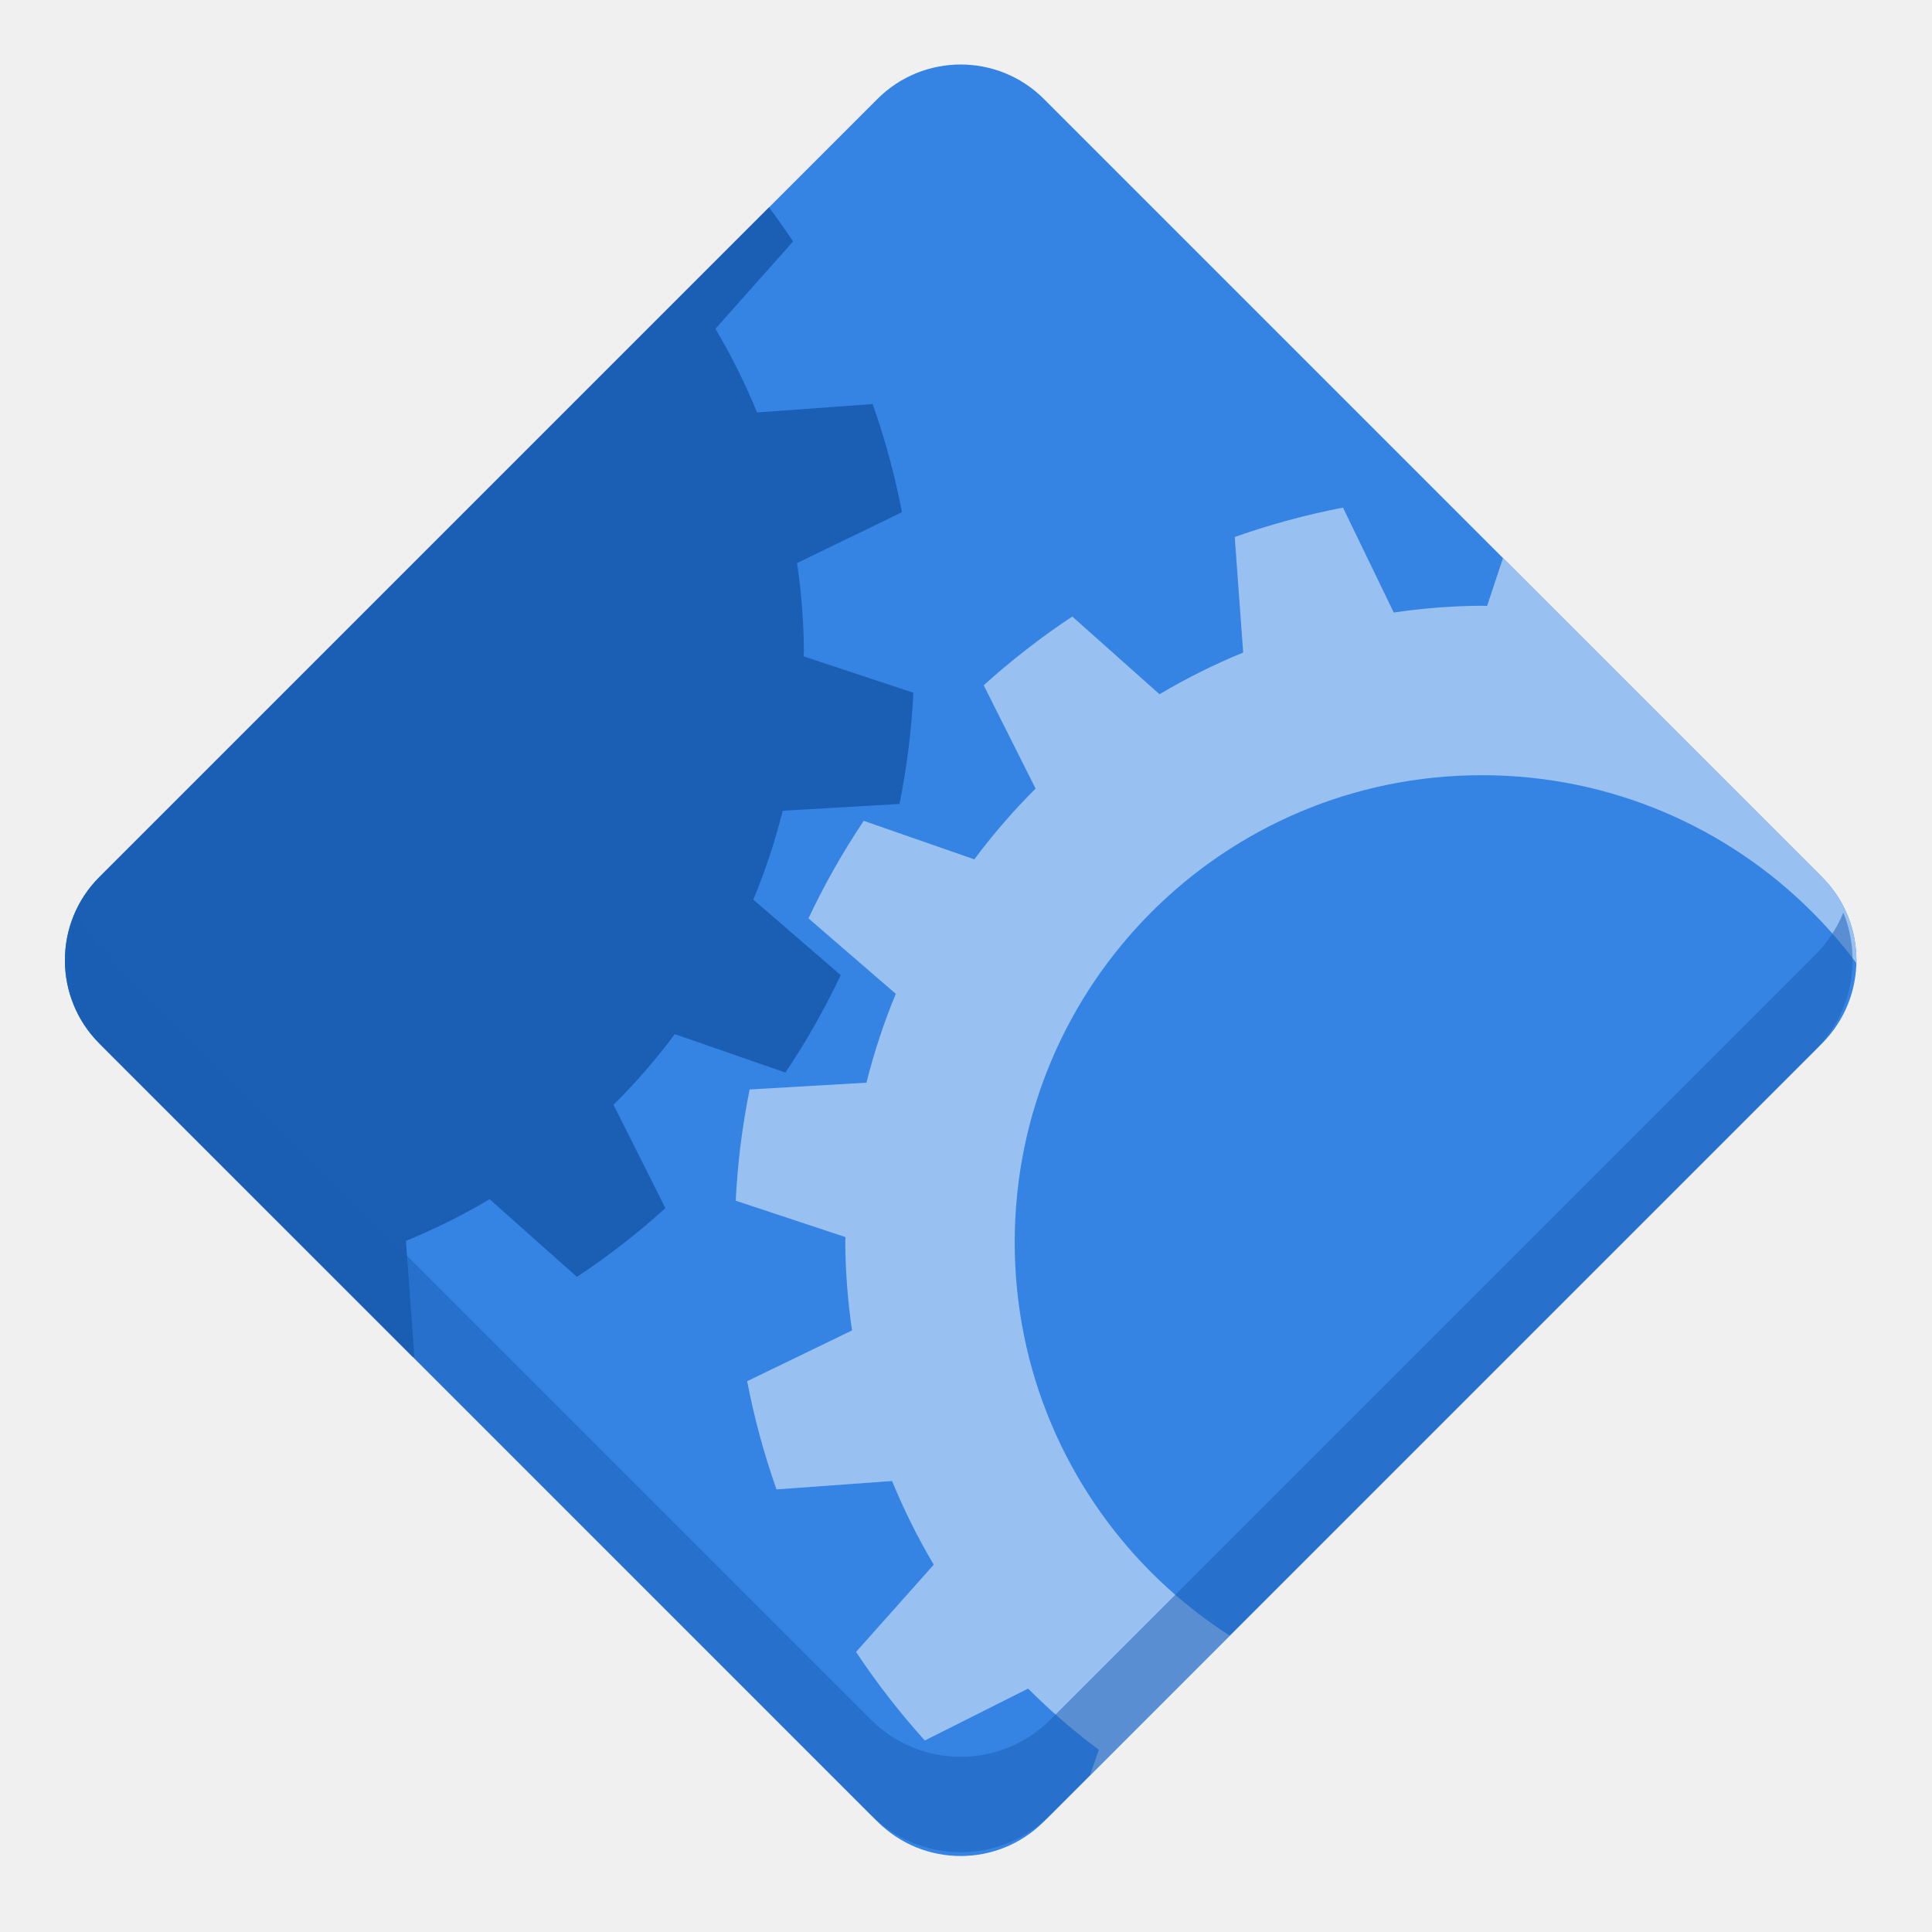
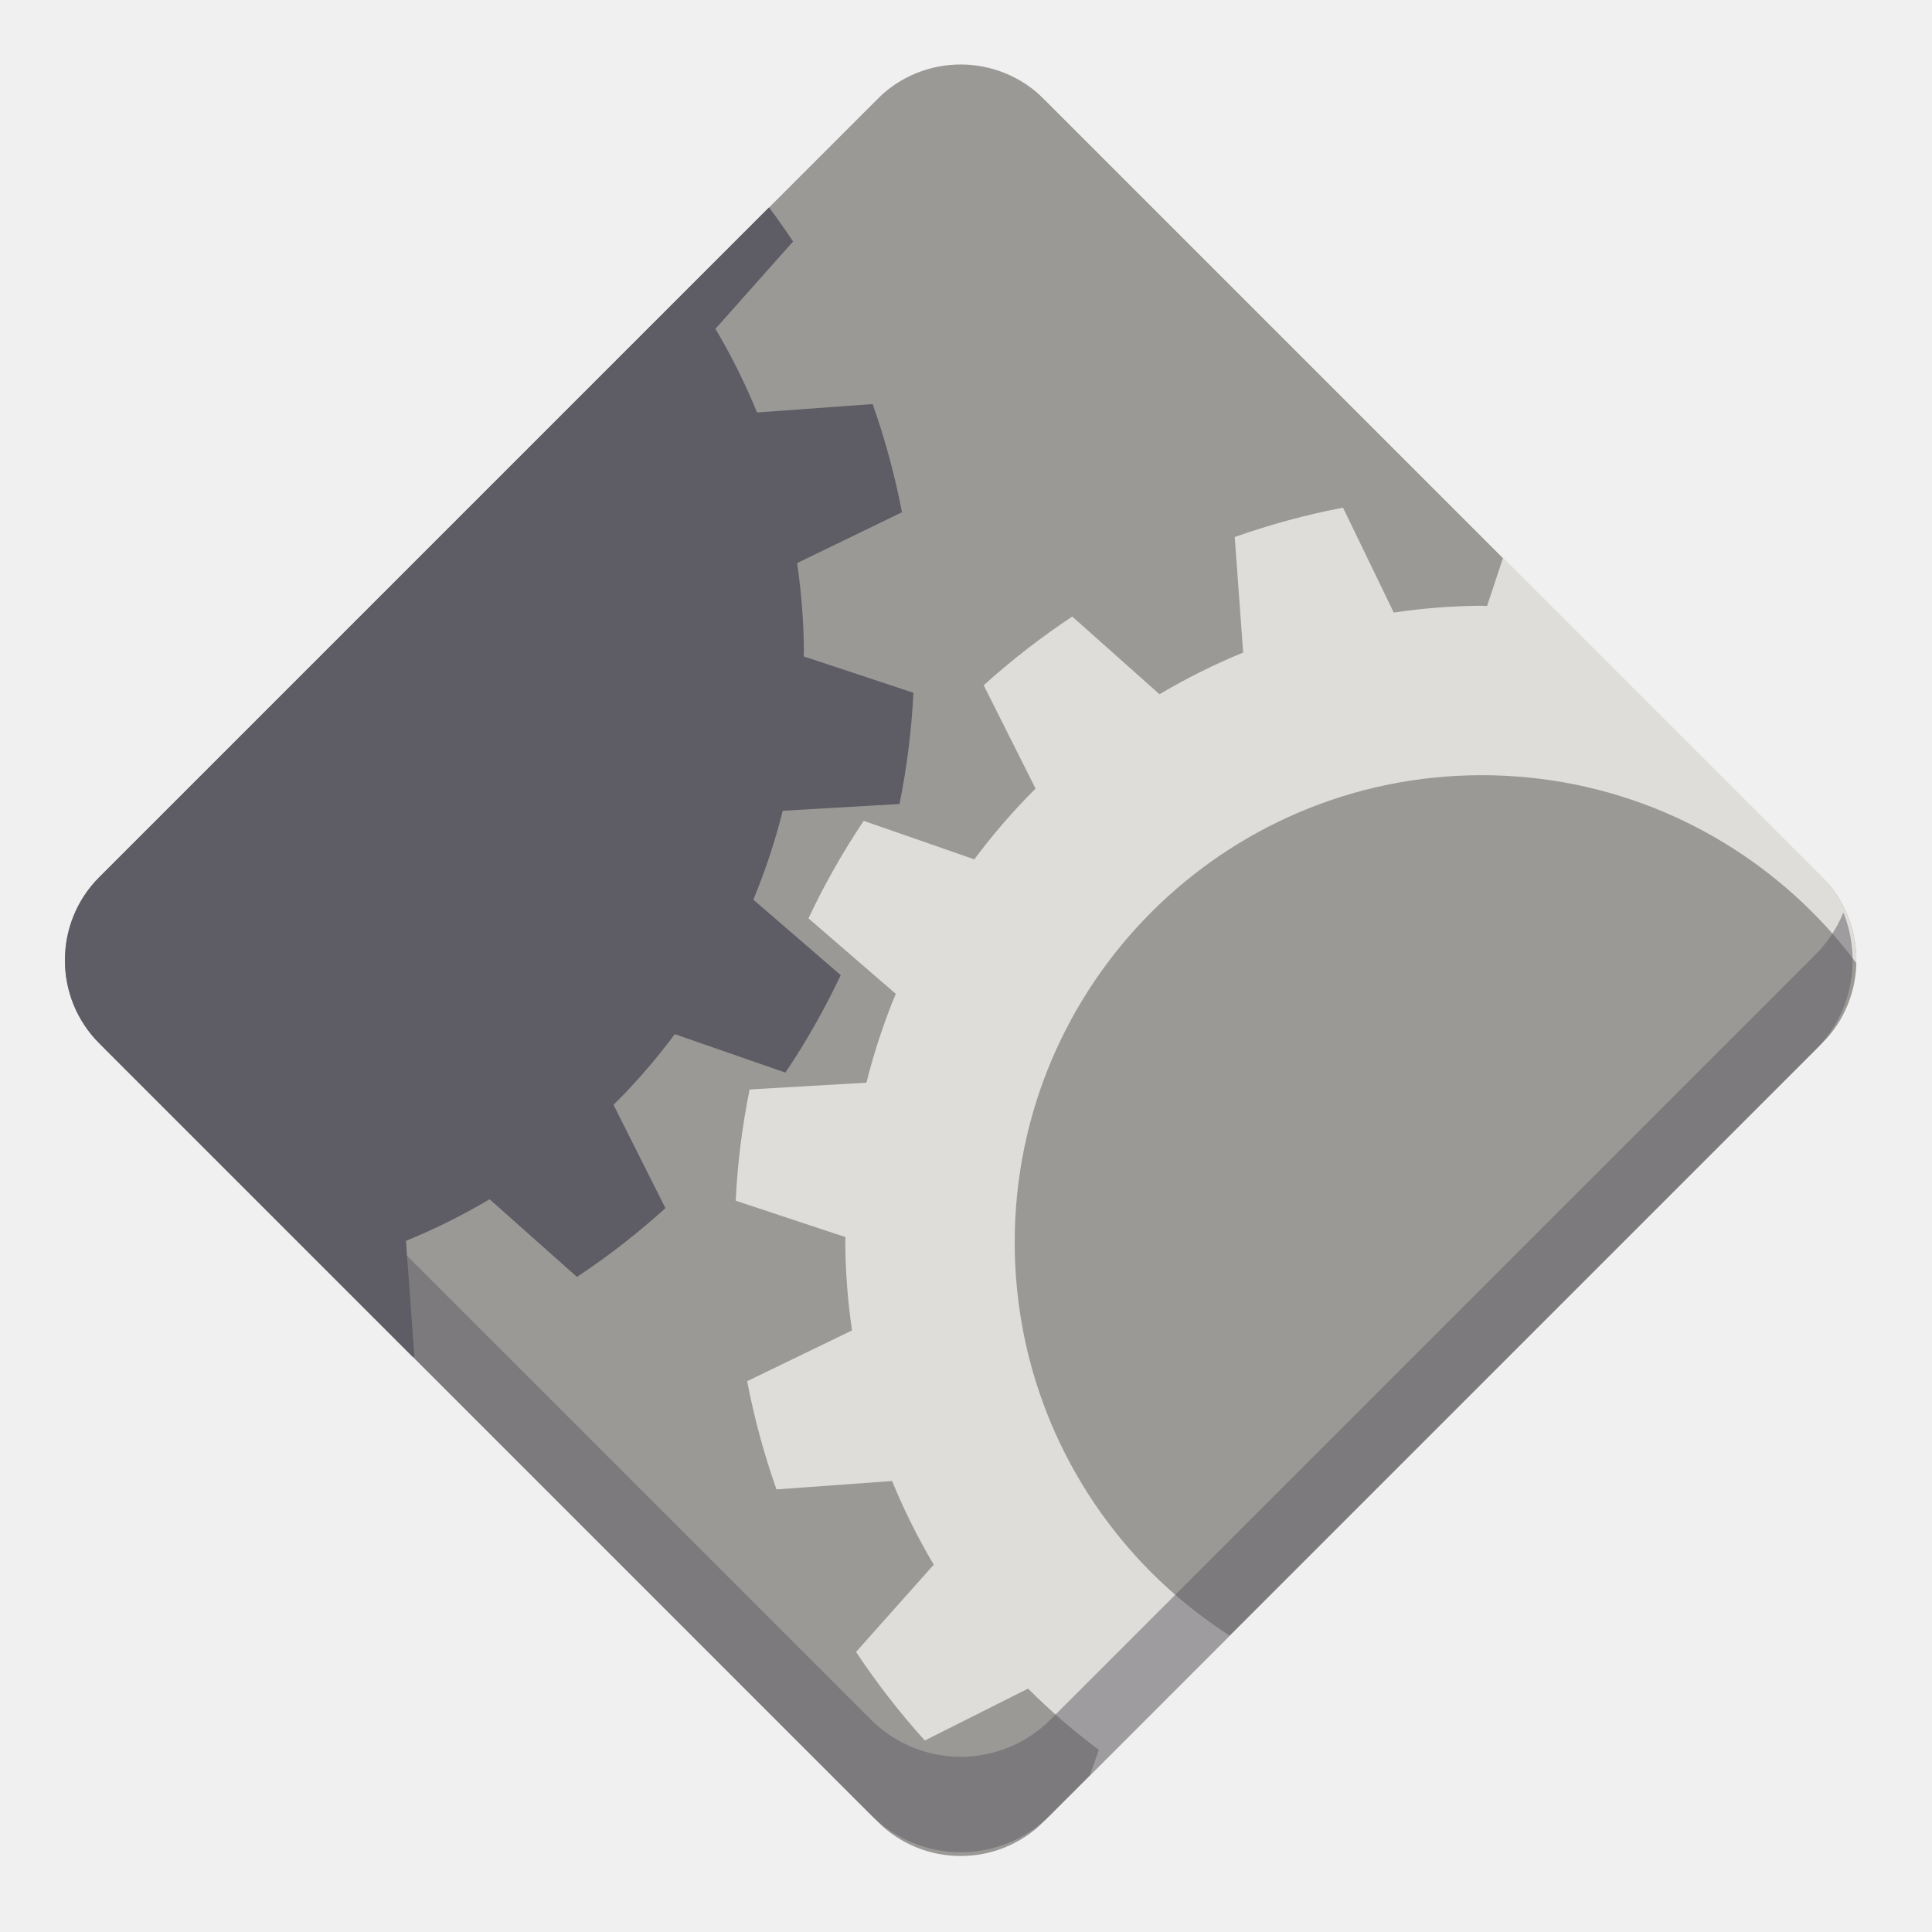
- <svg xmlns="http://www.w3.org/2000/svg" height="128px" viewBox="0 0 128 128" width="128px">
-   <clipPath id="a">
-     <path d="m 4 4 h 119 v 119 h -119 z m 0 0" />
-   </clipPath>
-   <clipPath id="b">
-     <path d="m 69.164 6.559 l 51.543 51.543 c 3.047 3.047 3.047 7.988 0 11.035 l -51.543 51.543 c -3.047 3.047 -7.988 3.047 -11.035 0 l -51.543 -51.543 c -3.047 -3.047 -3.047 -7.988 0 -11.035 l 51.543 -51.543 c 3.047 -3.047 7.988 -3.047 11.035 0 z m 0 0" />
-   </clipPath>
-   <clipPath id="c">
-     <path d="m 48 32 h 75 v 91 h -75 z m 0 0" />
-   </clipPath>
-   <clipPath id="d">
-     <path d="m 69.164 6.559 l 51.543 51.543 c 3.047 3.047 3.047 7.988 0 11.035 l -51.543 51.543 c -3.047 3.047 -7.988 3.047 -11.035 0 l -51.543 -51.543 c -3.047 -3.047 -3.047 -7.988 0 -11.035 l 51.543 -51.543 c 3.047 -3.047 7.988 -3.047 11.035 0 z m 0 0" />
-   </clipPath>
-   <clipPath id="e">
-     <path d="m 4 4 h 57 v 89 h -57 z m 0 0" />
-   </clipPath>
-   <clipPath id="f">
-     <path d="m 69.164 6.559 l 51.543 51.543 c 3.047 3.047 3.047 7.988 0 11.035 l -51.543 51.543 c -3.047 3.047 -7.988 3.047 -11.035 0 l -51.543 -51.543 c -3.047 -3.047 -3.047 -7.988 0 -11.035 l 51.543 -51.543 c 3.047 -3.047 7.988 -3.047 11.035 0 z m 0 0" />
-   </clipPath>
-   <g clip-path="url(#a)">
-     <g clip-path="url(#b)">
-       <path d="m 65.137 2.531 l 59.598 59.598 c 0.824 0.824 0.824 2.156 0 2.98 l -59.598 59.598 c -0.824 0.824 -2.156 0.824 -2.98 0 l -59.598 -59.598 c -0.824 -0.824 -0.824 -2.156 0 -2.98 l 59.598 -59.598 c 0.824 -0.824 2.156 -0.824 2.98 0 z m 0 0" fill="#3584e4" />
+ <svg xmlns="http://www.w3.org/2000/svg" width="128" height="128" viewBox="0 0 128 128" fill="none">
+   <mask id="mask0_25_2" style="mask-type:luminance" maskUnits="userSpaceOnUse" x="4" y="4" width="119" height="119">
+     <path d="M4 4H123V123H4V4Z" fill="white" />
+   </mask>
+   <g mask="url(#mask0_25_2)">
+     <mask id="mask1_25_2" style="mask-type:luminance" maskUnits="userSpaceOnUse" x="4" y="4" width="119" height="119">
+       <path d="M69.164 6.559L120.707 58.102C123.754 61.148 123.754 66.09 120.707 69.137L69.164 120.68C66.117 123.727 61.176 123.727 58.129 120.68L6.586 69.137C3.539 66.09 3.539 61.148 6.586 58.102L58.129 6.559C61.176 3.512 66.117 3.512 69.164 6.559Z" fill="white" />
+     </mask>
+     <g mask="url(#mask1_25_2)">
+       <path d="M65.137 2.531L124.734 62.129C125.559 62.953 125.559 64.285 124.734 65.109L65.137 124.707C64.312 125.531 62.98 125.531 62.156 124.707L2.559 65.109C1.734 64.285 1.734 62.953 2.559 62.129L62.156 2.531C62.98 1.707 64.312 1.707 65.137 2.531Z" fill="#9A9996" />
    </g>
  </g>
-   <g clip-path="url(#c)">
-     <g clip-path="url(#d)">
-       <path d="m 100.934 32.875 l -2.41 7.273 c -0.117 -0.008 -0.23 -0.012 -0.348 -0.016 c -1.953 0.012 -3.902 0.164 -5.836 0.449 l -3.363 -6.949 c -2.438 0.469 -4.832 1.117 -7.172 1.945 l 0.559 7.656 c -1.91 0.781 -3.766 1.707 -5.543 2.762 l -5.781 -5.148 c -2.066 1.371 -4.027 2.891 -5.867 4.555 l 3.438 6.844 c -1.465 1.461 -2.82 3.027 -4.059 4.688 l -7.328 -2.551 c -1.379 2.059 -2.605 4.219 -3.66 6.461 l 5.785 5 c -0.793 1.91 -1.441 3.879 -1.945 5.887 l -7.738 0.449 c -0.492 2.43 -0.801 4.895 -0.922 7.371 l 7.273 2.41 c -0.004 0.113 -0.012 0.23 -0.016 0.348 c 0.016 1.953 0.164 3.902 0.449 5.836 l -6.949 3.363 c 0.469 2.434 1.117 4.832 1.945 7.168 l 7.656 -0.555 c 0.785 1.91 1.707 3.766 2.762 5.543 l -5.148 5.781 c 1.371 2.066 2.895 4.027 4.555 5.867 l 6.844 -3.438 c 1.461 1.465 3.027 2.82 4.688 4.055 l -2.547 7.332 c 2.055 1.379 4.215 2.602 6.457 3.66 l 5 -5.785 c 1.914 0.793 3.879 1.441 5.887 1.945 l 0.453 7.738 c 2.43 0.488 4.891 0.797 7.367 0.922 l 2.41 -7.273 c 0.117 0.004 0.23 0.012 0.348 0.016 c 1.953 -0.016 3.902 -0.164 5.836 -0.449 l 3.363 6.949 c 2.434 -0.469 4.832 -1.117 7.168 -1.945 l -0.555 -7.656 c 1.91 -0.785 3.766 -1.707 5.543 -2.762 l 5.781 5.145 c 2.066 -1.367 4.027 -2.891 5.867 -4.551 l -3.438 -6.848 c 1.465 -1.457 2.82 -3.023 4.055 -4.684 l 7.332 2.547 c 1.379 -2.059 2.602 -4.215 3.66 -6.457 l -5.785 -5 c 0.793 -1.914 1.441 -3.879 1.945 -5.887 l 7.738 -0.453 c 0.492 -2.43 0.797 -4.891 0.922 -7.367 l -7.273 -2.41 c 0.004 -0.117 0.012 -0.23 0.016 -0.348 c -0.016 -1.953 -0.164 -3.902 -0.449 -5.836 l 6.949 -3.363 c -0.469 -2.438 -1.117 -4.832 -1.945 -7.172 l -7.656 0.559 c -0.785 -1.914 -1.707 -3.766 -2.762 -5.543 l 5.145 -5.781 c -1.367 -2.066 -2.891 -4.027 -4.551 -5.867 l -6.848 3.438 c -1.457 -1.465 -3.023 -2.82 -4.684 -4.059 l 2.547 -7.328 c -2.059 -1.379 -4.215 -2.605 -6.457 -3.66 l -5 5.785 c -1.914 -0.793 -3.879 -1.441 -5.887 -1.945 l -0.453 -7.738 c -2.43 -0.492 -4.891 -0.801 -7.367 -0.922 z m -2.758 18.484 c 17.094 0 30.949 13.855 30.949 30.949 s -13.855 30.949 -30.949 30.949 s -30.949 -13.855 -30.949 -30.949 s 13.855 -30.949 30.949 -30.949 z m 0 0" fill="#98c1f1" />
+   <mask id="mask2_25_2" style="mask-type:luminance" maskUnits="userSpaceOnUse" x="48" y="32" width="75" height="91">
+     <path d="M48 32H123V123H48V32Z" fill="white" />
+   </mask>
+   <g mask="url(#mask2_25_2)">
+     <mask id="mask3_25_2" style="mask-type:luminance" maskUnits="userSpaceOnUse" x="4" y="4" width="119" height="119">
+       <path d="M69.164 6.559L120.707 58.102C123.754 61.148 123.754 66.09 120.707 69.137L69.164 120.68C66.117 123.727 61.176 123.727 58.129 120.68L6.586 69.137C3.539 66.09 3.539 61.148 6.586 58.102L58.129 6.559C61.176 3.512 66.117 3.512 69.164 6.559Z" fill="white" />
+     </mask>
+     <g mask="url(#mask3_25_2)">
+       <path d="M100.934 32.875L98.523 40.148C98.406 40.141 98.293 40.137 98.176 40.133C96.223 40.145 94.273 40.297 92.34 40.582L88.977 33.633C86.539 34.102 84.144 34.75 81.805 35.578L82.363 43.234C80.453 44.016 78.598 44.941 76.82 45.996L71.039 40.848C68.973 42.219 67.012 43.738 65.172 45.402L68.609 52.246C67.144 53.707 65.789 55.273 64.551 56.934L57.223 54.383C55.844 56.441 54.617 58.602 53.562 60.844L59.348 65.844C58.555 67.754 57.906 69.723 57.402 71.731L49.664 72.18C49.172 74.609 48.863 77.074 48.742 79.551L56.016 81.961C56.012 82.074 56.004 82.191 56 82.309C56.016 84.262 56.164 86.211 56.449 88.144L49.5 91.508C49.969 93.941 50.617 96.34 51.445 98.676L59.102 98.121C59.887 100.031 60.809 101.887 61.863 103.664L56.715 109.445C58.086 111.512 59.609 113.473 61.27 115.312L68.113 111.875C69.574 113.34 71.141 114.695 72.801 115.93L70.254 123.262C72.309 124.641 74.469 125.863 76.711 126.922L81.711 121.137C83.625 121.93 85.59 122.578 87.598 123.082L88.051 130.82C90.481 131.309 92.941 131.617 95.418 131.742L97.828 124.469C97.945 124.473 98.059 124.48 98.176 124.484C100.129 124.469 102.078 124.32 104.012 124.035L107.375 130.984C109.809 130.516 112.207 129.867 114.543 129.039L113.988 121.383C115.898 120.598 117.754 119.676 119.531 118.621L125.312 123.766C127.379 122.398 129.34 120.875 131.18 119.215L127.742 112.367C129.207 110.91 130.562 109.344 131.797 107.684L139.129 110.23C140.508 108.172 141.73 106.016 142.789 103.773L137.004 98.773C137.797 96.859 138.445 94.894 138.949 92.887L146.688 92.434C147.18 90.004 147.484 87.543 147.609 85.066L140.336 82.656C140.34 82.539 140.348 82.426 140.352 82.309C140.336 80.356 140.187 78.406 139.902 76.473L146.852 73.109C146.383 70.672 145.734 68.277 144.906 65.938L137.25 66.496C136.465 64.582 135.543 62.73 134.488 60.953L139.633 55.172C138.266 53.105 136.742 51.145 135.082 49.305L128.234 52.742C126.777 51.277 125.211 49.922 123.551 48.684L126.098 41.355C124.039 39.977 121.883 38.75 119.641 37.695L114.641 43.48C112.727 42.688 110.762 42.039 108.754 41.535L108.301 33.797C105.871 33.305 103.41 32.996 100.934 32.875ZM98.176 51.359C115.27 51.359 129.125 65.215 129.125 82.309C129.125 99.402 115.27 113.258 98.176 113.258C81.082 113.258 67.227 99.402 67.227 82.309C67.227 65.215 81.082 51.359 98.176 51.359Z" fill="#DEDDDA" />
    </g>
  </g>
-   <g clip-path="url(#e)">
-     <g clip-path="url(#f)">
-       <path d="m 13.844 -6.293 l -2.414 7.273 c -0.113 -0.008 -0.23 -0.012 -0.348 -0.02 c -1.953 0.016 -3.902 0.168 -5.832 0.453 l -3.367 -6.949 c -2.434 0.469 -4.832 1.117 -7.168 1.945 l 0.559 7.656 c -1.914 0.781 -3.766 1.703 -5.543 2.758 l -5.785 -5.145 c -2.066 1.371 -4.027 2.891 -5.867 4.555 l 3.438 6.844 c -1.465 1.461 -2.82 3.027 -4.055 4.684 l -7.328 -2.547 c -1.383 2.059 -2.605 4.219 -3.664 6.461 l 5.789 5 c -0.793 1.91 -1.445 3.879 -1.949 5.887 l -7.738 0.449 c -0.488 2.43 -0.797 4.895 -0.918 7.367 l 7.273 2.414 c -0.008 0.113 -0.012 0.23 -0.02 0.348 c 0.016 1.953 0.168 3.902 0.453 5.832 l -6.949 3.367 c 0.465 2.434 1.117 4.832 1.941 7.168 l 7.66 -0.559 c 0.781 1.914 1.703 3.766 2.758 5.543 l -5.145 5.785 c 1.367 2.066 2.891 4.027 4.555 5.867 l 6.844 -3.438 c 1.461 1.465 3.027 2.82 4.684 4.055 l -2.547 7.328 c 2.059 1.383 4.219 2.605 6.457 3.664 l 5.004 -5.785 c 1.91 0.789 3.879 1.441 5.887 1.945 l 0.449 7.738 c 2.43 0.488 4.891 0.797 7.367 0.918 l 2.41 -7.273 c 0.117 0.008 0.234 0.016 0.348 0.02 c 1.953 -0.016 3.902 -0.168 5.836 -0.453 l 3.367 6.949 c 2.434 -0.465 4.828 -1.117 7.168 -1.941 l -0.559 -7.66 c 1.914 -0.781 3.766 -1.703 5.543 -2.758 l 5.785 5.145 c 2.066 -1.367 4.027 -2.891 5.863 -4.555 l -3.438 -6.844 c 1.469 -1.461 2.824 -3.023 4.059 -4.684 l 7.328 2.547 c 1.383 -2.059 2.605 -4.219 3.664 -6.457 l -5.789 -5 c 0.793 -1.914 1.445 -3.883 1.949 -5.891 l 7.734 -0.449 c 0.492 -2.43 0.801 -4.891 0.922 -7.367 l -7.273 -2.41 c 0.008 -0.117 0.012 -0.234 0.02 -0.348 c -0.016 -1.953 -0.168 -3.902 -0.453 -5.836 l 6.949 -3.367 c -0.469 -2.434 -1.117 -4.828 -1.941 -7.168 l -7.66 0.559 c -0.781 -1.914 -1.703 -3.766 -2.758 -5.543 l 5.145 -5.785 c -1.371 -2.066 -2.891 -4.027 -4.555 -5.863 l -6.844 3.438 c -1.461 -1.465 -3.027 -2.824 -4.684 -4.059 l 2.547 -7.328 c -2.059 -1.379 -4.219 -2.605 -6.461 -3.664 l -5 5.789 c -1.91 -0.793 -3.879 -1.445 -5.887 -1.949 l -0.449 -7.734 c -2.43 -0.492 -4.895 -0.801 -7.367 -0.922 z m 0 0" fill="#1a5fb4" />
+   <mask id="mask4_25_2" style="mask-type:luminance" maskUnits="userSpaceOnUse" x="4" y="4" width="57" height="89">
+     <path d="M4 4H61V93H4V4Z" fill="white" />
+   </mask>
+   <g mask="url(#mask4_25_2)">
+     <mask id="mask5_25_2" style="mask-type:luminance" maskUnits="userSpaceOnUse" x="4" y="4" width="119" height="119">
+       <path d="M69.164 6.559L120.707 58.102C123.754 61.148 123.754 66.09 120.707 69.137L69.164 120.68C66.117 123.727 61.176 123.727 58.129 120.68L6.586 69.137C3.539 66.09 3.539 61.148 6.586 58.102L58.129 6.559C61.176 3.512 66.117 3.512 69.164 6.559Z" fill="white" />
+     </mask>
+     <g mask="url(#mask5_25_2)">
+       <path d="M13.844 -6.293L11.43 0.98C11.316 0.973 11.199 0.969 11.082 0.961C9.129 0.977 7.18 1.129 5.25 1.414L1.883 -5.535C-0.551 -5.066 -2.949 -4.418 -5.285 -3.59L-4.727 4.066C-6.641 4.848 -8.492 5.77 -10.27 6.824L-16.055 1.68C-18.121 3.051 -20.082 4.57 -21.922 6.234L-18.484 13.078C-19.949 14.539 -21.305 16.105 -22.539 17.762L-29.867 15.215C-31.25 17.273 -32.473 19.434 -33.531 21.676L-27.742 26.676C-28.535 28.586 -29.188 30.555 -29.691 32.562L-37.43 33.012C-37.918 35.441 -38.227 37.906 -38.348 40.379L-31.074 42.793C-31.082 42.906 -31.086 43.023 -31.094 43.141C-31.078 45.094 -30.926 47.043 -30.641 48.973L-37.59 52.34C-37.125 54.773 -36.473 57.172 -35.648 59.508L-27.988 58.949C-27.207 60.863 -26.285 62.715 -25.23 64.492L-30.375 70.277C-29.008 72.344 -27.484 74.305 -25.82 76.144L-18.977 72.707C-17.516 74.172 -15.949 75.527 -14.293 76.762L-16.84 84.09C-14.781 85.473 -12.621 86.695 -10.383 87.754L-5.379 81.969C-3.469 82.758 -1.5 83.41 0.508 83.914L0.957 91.652C3.387 92.141 5.848 92.449 8.324 92.57L10.734 85.297C10.852 85.305 10.969 85.312 11.082 85.316C13.035 85.301 14.984 85.148 16.918 84.863L20.285 91.812C22.719 91.348 25.113 90.695 27.453 89.871L26.895 82.211C28.809 81.43 30.66 80.508 32.438 79.453L38.223 84.598C40.289 83.231 42.25 81.707 44.086 80.043L40.648 73.199C42.117 71.738 43.473 70.176 44.707 68.516L52.035 71.062C53.418 69.004 54.641 66.844 55.699 64.606L49.91 59.605C50.703 57.691 51.355 55.723 51.859 53.715L59.594 53.266C60.086 50.836 60.395 48.375 60.516 45.898L53.242 43.488C53.25 43.371 53.254 43.254 53.262 43.141C53.246 41.188 53.094 39.238 52.809 37.305L59.758 33.938C59.289 31.504 58.641 29.109 57.816 26.77L50.156 27.328C49.375 25.414 48.453 23.562 47.398 21.785L52.543 16C51.172 13.934 49.652 11.973 47.988 10.137L41.145 13.574C39.684 12.109 38.117 10.75 36.461 9.516L39.008 2.188C36.949 0.809 34.789 -0.418 32.547 -1.477L27.547 4.312C25.637 3.52 23.668 2.867 21.66 2.363L21.211 -5.371C18.781 -5.863 16.316 -6.172 13.844 -6.293Z" fill="#5E5C64" />
    </g>
  </g>
-   <path d="m 5.168 60.457 c -1.234 3.043 -0.613 6.645 1.859 9.117 l 50.66 50.664 c 3.301 3.301 8.617 3.301 11.918 0 l 50.66 -50.664 c 2.473 -2.473 3.094 -6.074 1.859 -9.117 c -0.41 1.02 -1.031 1.973 -1.859 2.801 l -50.66 50.66 c -3.301 3.301 -8.617 3.301 -11.918 0 l -50.66 -50.66 c -0.828 -0.828 -1.449 -1.781 -1.859 -2.801 z m 0 0" fill="#1a5fb4" fill-opacity="0.502" />
+   <path d="M5.168 60.457C3.934 63.5 4.555 67.102 7.027 69.574L57.688 120.238C60.988 123.539 66.305 123.539 69.606 120.238L120.266 69.574C122.738 67.102 123.359 63.5 122.125 60.457C121.715 61.477 121.094 62.43 120.266 63.258L69.606 113.918C66.305 117.219 60.988 117.219 57.688 113.918L7.027 63.258C6.199 62.43 5.578 61.477 5.168 60.457Z" fill="#5E5C64" fill-opacity="0.502" />
</svg>
